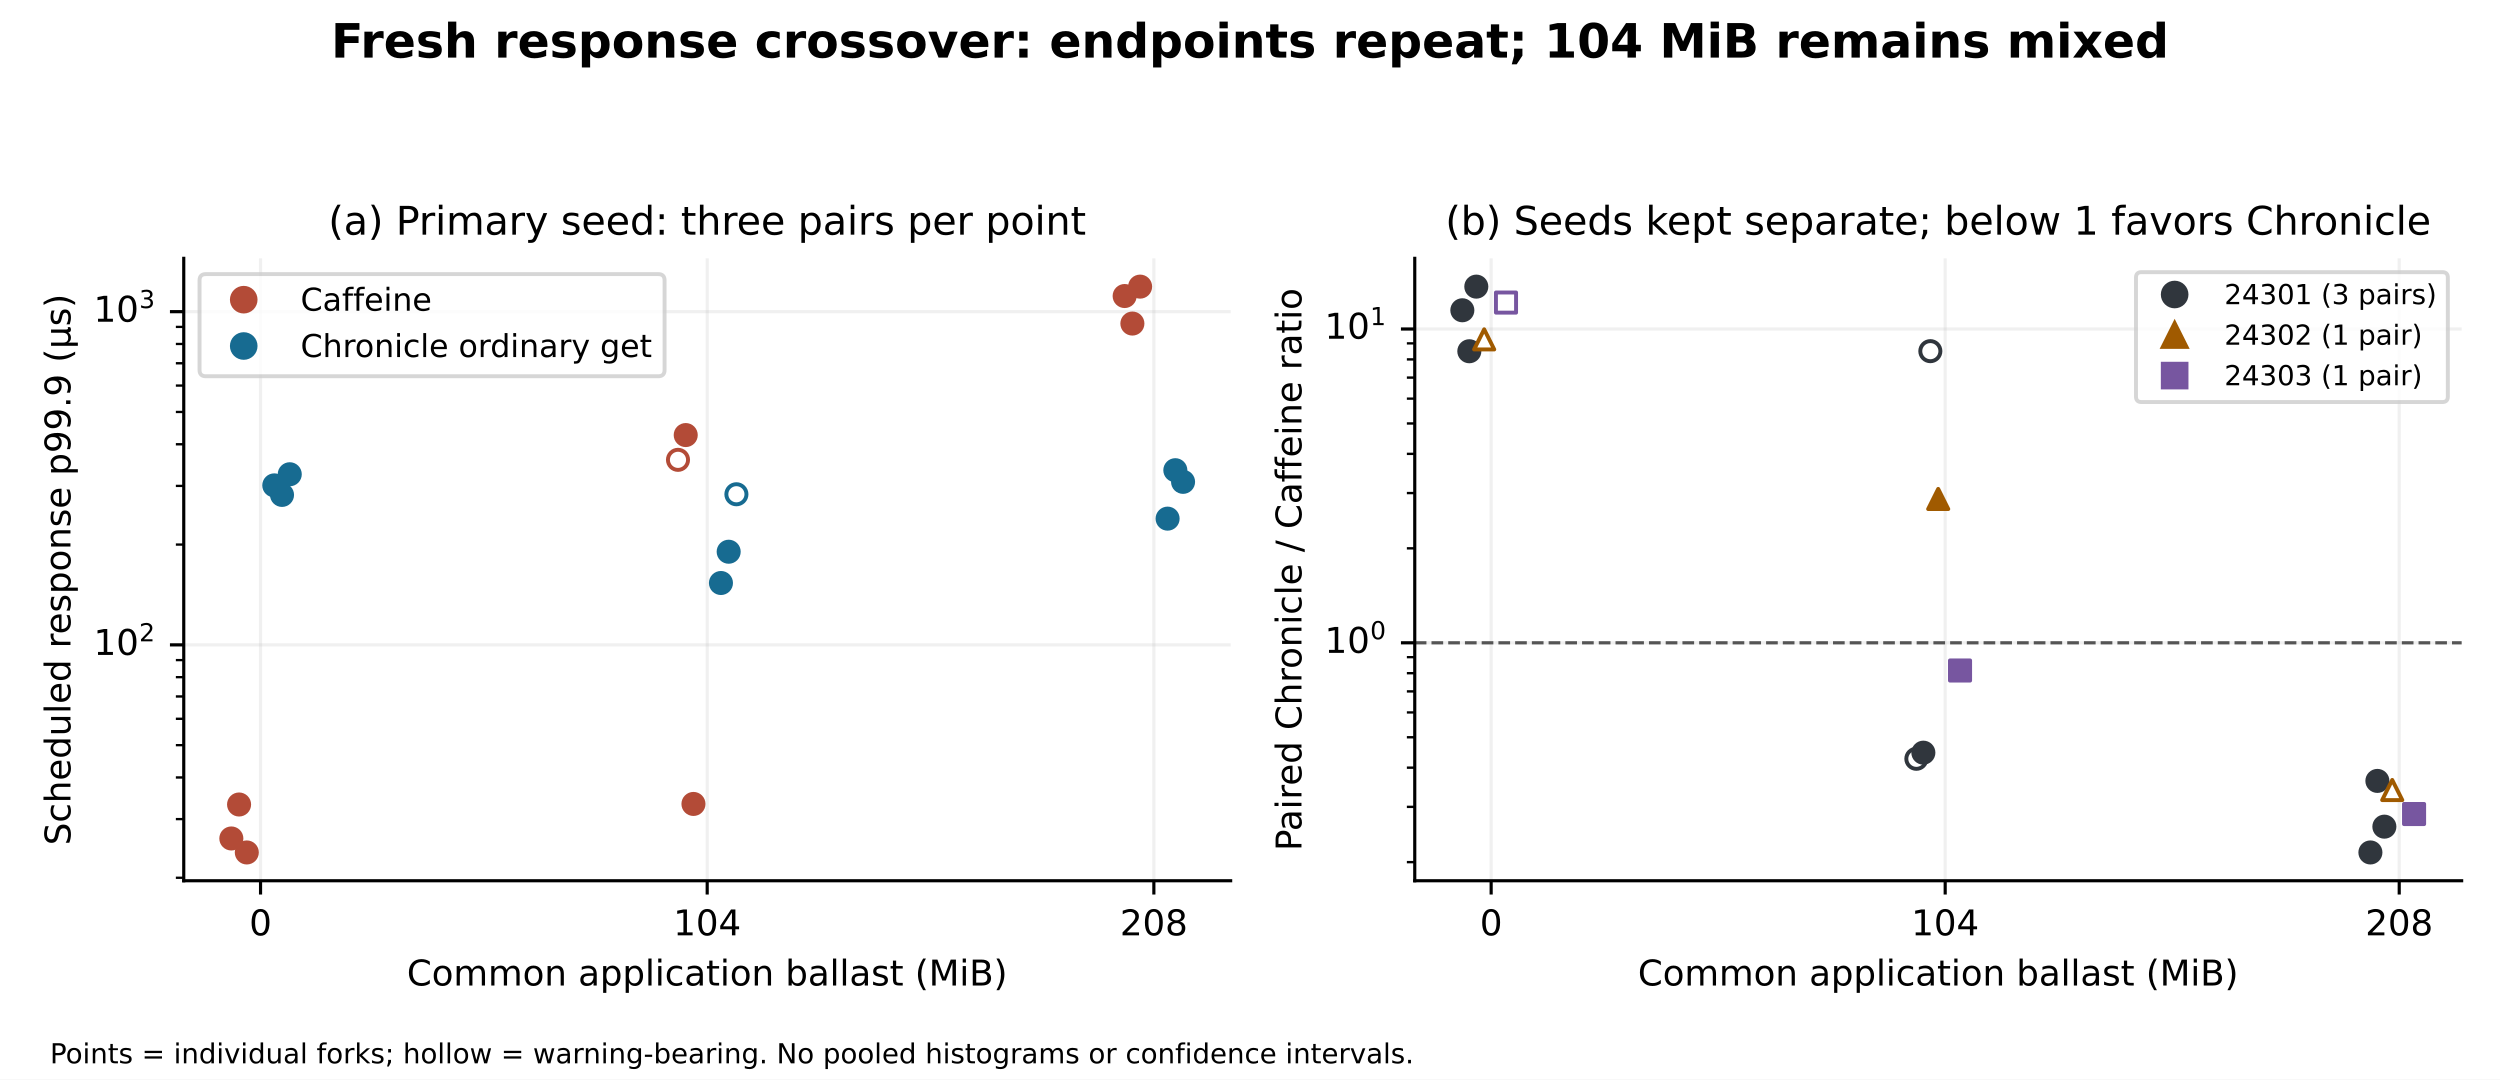
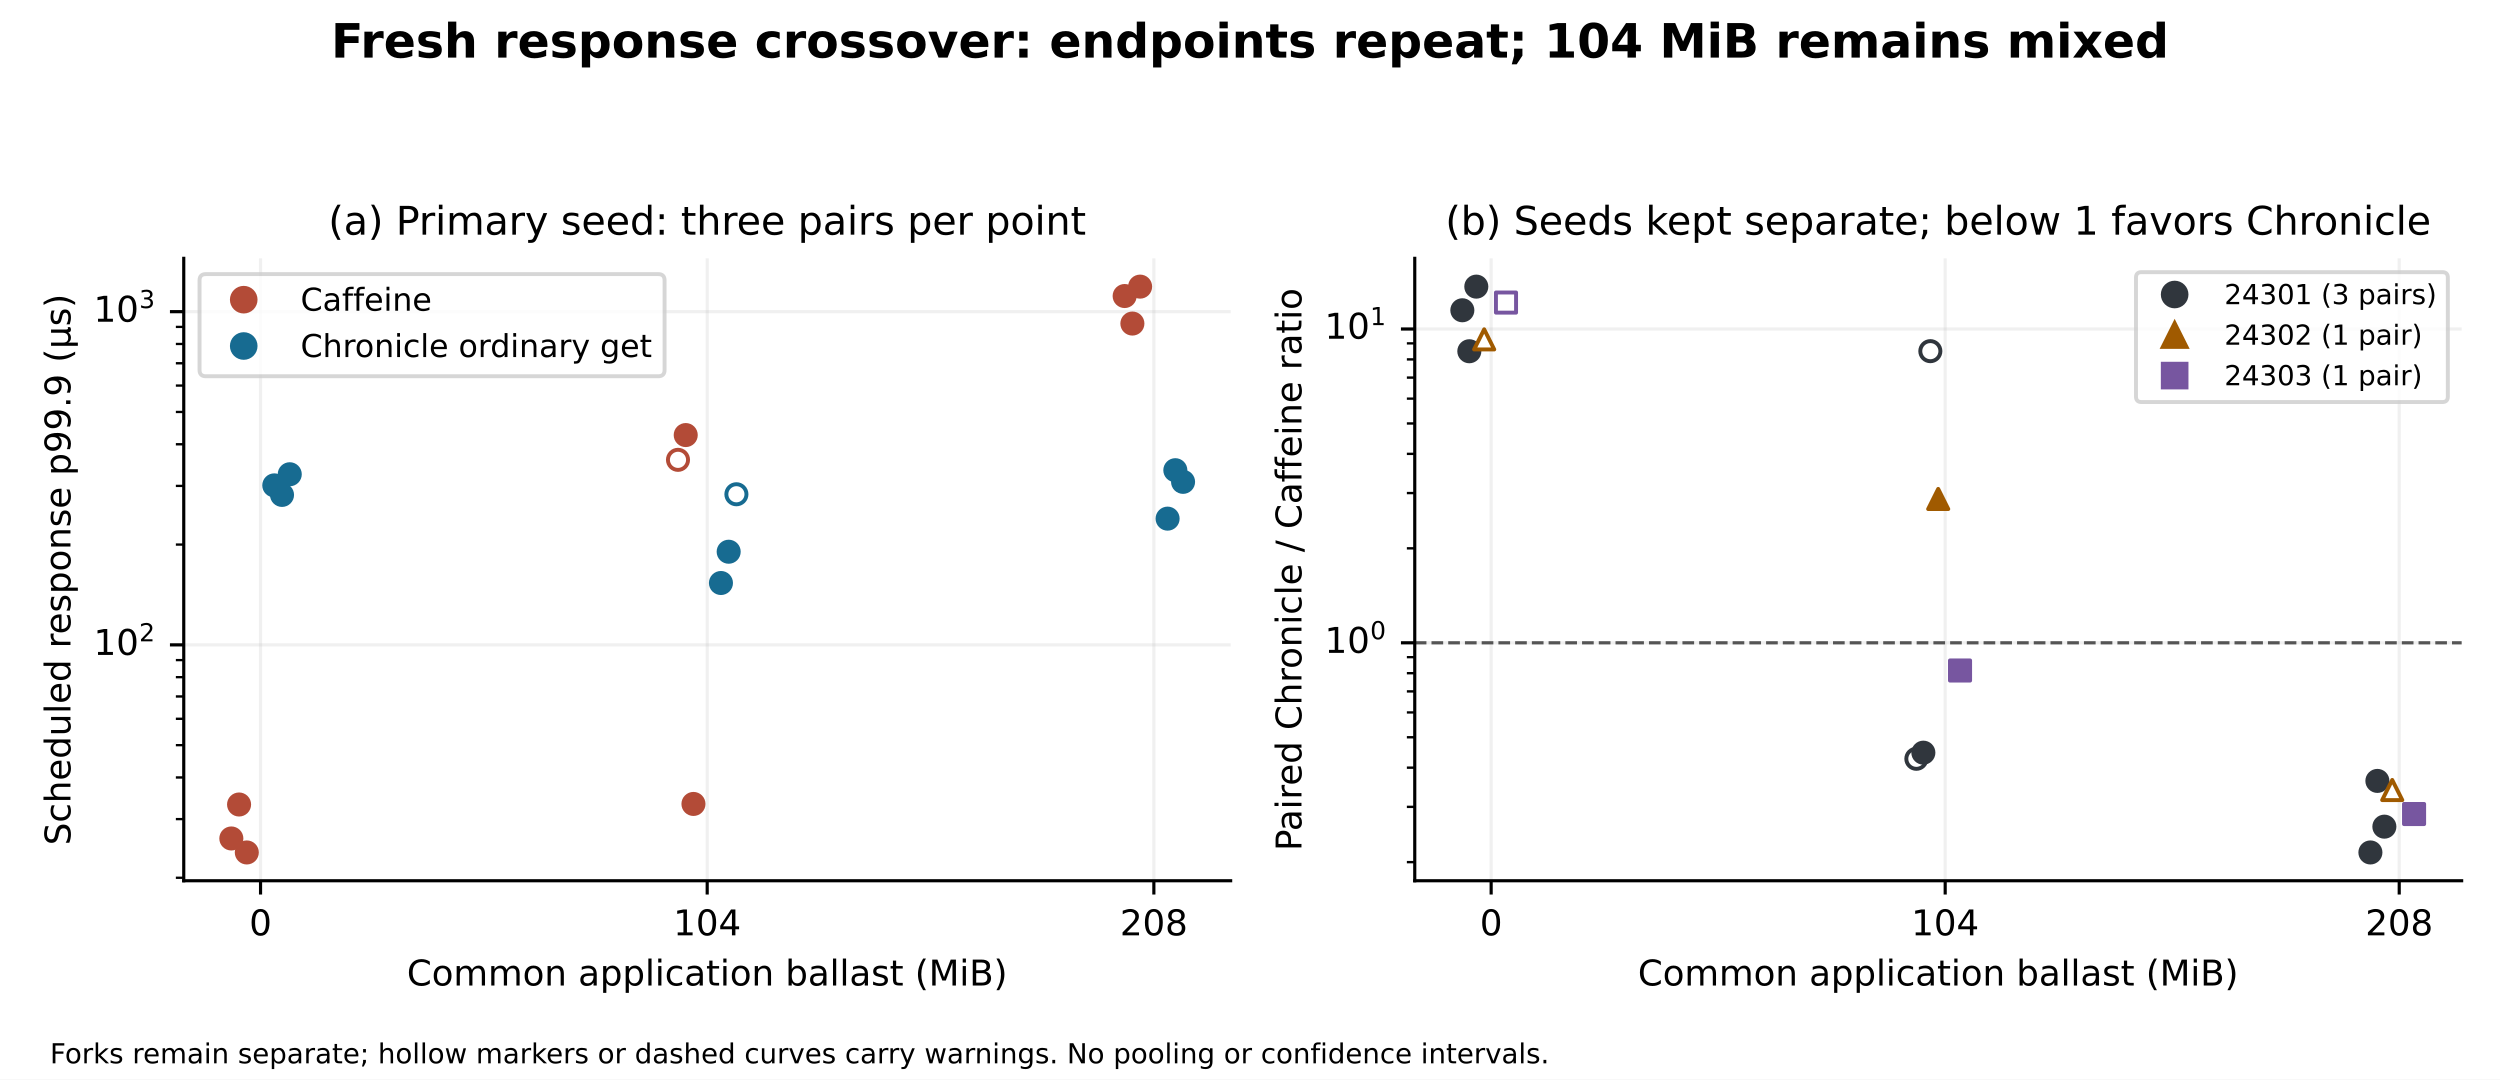
<svg xmlns="http://www.w3.org/2000/svg" xmlns:xlink="http://www.w3.org/1999/xlink" width="633.6pt" height="273.6pt" viewBox="0 0 633.6 273.6" version="1.1">
  <defs>
    <style type="text/css">*{stroke-linejoin: round; stroke-linecap: butt}</style>
  </defs>
  <g id="figure_1">
    <g id="patch_1">
      <path d="M 0 273.6 L 633.6 273.6 L 633.6 0 L 0 0 z " style="fill: #ffffff" />
    </g>
    <g id="axes_1">
      <g id="patch_2">
        <path d="M 46.57 223.216 L 311.895 223.216 L 311.895 65.472 L 46.57 65.472 z " style="fill: #ffffff" />
      </g>
      <g id="matplotlib.axis_1">
        <g id="xtick_1">
          <g id="line2d_1">
            <path d="M 66.032 223.216 L 66.032 65.472 " clip-path="url(#p8aad6982fc)" style="fill: none; stroke: #b0b0b0; stroke-opacity: 0.18; stroke-width: 0.8; stroke-linecap: square" />
          </g>
          <g id="line2d_2">
            <defs>
              <path id="m2e19fe0b35" d="M 0 0 L 0 3.5 " style="stroke: #000000; stroke-width: 0.8" />
            </defs>
            <g>
              <use xlink:href="#m2e19fe0b35" x="66.032" y="223.216" style="stroke: #000000; stroke-width: 0.8" />
            </g>
          </g>
          <g id="text_1">
            <text style="font-size: 9px; font-family: 'DejaVu Sans', 'Bitstream Vera Sans', 'Computer Modern Sans Serif', 'Lucida Grande', 'Verdana', 'Geneva', 'Lucid', 'Arial', 'Helvetica', 'Avant Garde', sans-serif; text-anchor: middle" x="66.032" y="237.055" transform="rotate(-0 66.03213 237.0546)">0</text>
          </g>
        </g>
        <g id="xtick_2">
          <g id="line2d_3">
            <path d="M 179.233 223.216 L 179.233 65.472 " clip-path="url(#p8aad6982fc)" style="fill: none; stroke: #b0b0b0; stroke-opacity: 0.18; stroke-width: 0.8; stroke-linecap: square" />
          </g>
          <g id="line2d_4">
            <g>
              <use xlink:href="#m2e19fe0b35" x="179.233" y="223.216" style="stroke: #000000; stroke-width: 0.8" />
            </g>
          </g>
          <g id="text_2">
            <text style="font-size: 9px; font-family: 'DejaVu Sans', 'Bitstream Vera Sans', 'Computer Modern Sans Serif', 'Lucida Grande', 'Verdana', 'Geneva', 'Lucid', 'Arial', 'Helvetica', 'Avant Garde', sans-serif; text-anchor: middle" x="179.233" y="237.055" transform="rotate(-0 179.2327 237.0546)">104</text>
          </g>
        </g>
        <g id="xtick_3">
          <g id="line2d_5">
            <path d="M 292.433 223.216 L 292.433 65.472 " clip-path="url(#p8aad6982fc)" style="fill: none; stroke: #b0b0b0; stroke-opacity: 0.18; stroke-width: 0.8; stroke-linecap: square" />
          </g>
          <g id="line2d_6">
            <g>
              <use xlink:href="#m2e19fe0b35" x="292.433" y="223.216" style="stroke: #000000; stroke-width: 0.8" />
            </g>
          </g>
          <g id="text_3">
            <text style="font-size: 9px; font-family: 'DejaVu Sans', 'Bitstream Vera Sans', 'Computer Modern Sans Serif', 'Lucida Grande', 'Verdana', 'Geneva', 'Lucid', 'Arial', 'Helvetica', 'Avant Garde', sans-serif; text-anchor: middle" x="292.433" y="237.055" transform="rotate(-0 292.4332 237.0546)">208</text>
          </g>
        </g>
        <g id="text_4">
          <text style="font-size: 9px; font-family: 'DejaVu Sans', 'Bitstream Vera Sans', 'Computer Modern Sans Serif', 'Lucida Grande', 'Verdana', 'Geneva', 'Lucid', 'Arial', 'Helvetica', 'Avant Garde', sans-serif; text-anchor: middle" x="179.233" y="249.765" transform="rotate(-0 179.2327 249.7649)">Common application ballast (MiB)</text>
        </g>
      </g>
      <g id="matplotlib.axis_2">
        <g id="ytick_1">
          <g id="line2d_7">
            <path d="M 46.57 163.435 L 311.895 163.435 " clip-path="url(#p8aad6982fc)" style="fill: none; stroke: #b0b0b0; stroke-opacity: 0.18; stroke-width: 0.8; stroke-linecap: square" />
          </g>
          <g id="line2d_8">
            <defs>
              <path id="m45cac647a9" d="M 0 0 L -3.5 0 " style="stroke: #000000; stroke-width: 0.8" />
            </defs>
            <g>
              <use xlink:href="#m45cac647a9" x="46.57" y="163.435" style="stroke: #000000; stroke-width: 0.8" />
            </g>
          </g>
          <g id="text_5">
            <g transform="translate(23.73035 166.8539)">
              <text>
                <tspan x="0" y="-0.873" style="font-size: 9px; font-family: 'DejaVu Sans'">1</tspan>
                <tspan x="5.726" y="-0.873" style="font-size: 9px; font-family: 'DejaVu Sans'">0</tspan>
                <tspan x="11.538" y="-4.319" style="font-size: 6.3px; font-family: 'DejaVu Sans'">2</tspan>
              </text>
            </g>
          </g>
        </g>
        <g id="ytick_2">
          <g id="line2d_9">
            <path d="M 46.57 78.987 L 311.895 78.987 " clip-path="url(#p8aad6982fc)" style="fill: none; stroke: #b0b0b0; stroke-opacity: 0.18; stroke-width: 0.8; stroke-linecap: square" />
          </g>
          <g id="line2d_10">
            <g>
              <use xlink:href="#m45cac647a9" x="46.57" y="78.987" style="stroke: #000000; stroke-width: 0.8" />
            </g>
          </g>
          <g id="text_6">
            <g transform="translate(23.73035 82.40619)">
              <text>
                <tspan x="0" y="-0.873" style="font-size: 9px; font-family: 'DejaVu Sans'">1</tspan>
                <tspan x="5.726" y="-0.873" style="font-size: 9px; font-family: 'DejaVu Sans'">0</tspan>
                <tspan x="11.538" y="-4.319" style="font-size: 6.3px; font-family: 'DejaVu Sans'">3</tspan>
              </text>
            </g>
          </g>
        </g>
        <g id="ytick_3">
          <g id="line2d_11">
            <defs>
              <path id="m5f6f4502dd" d="M 0 0 L -2 0 " style="stroke: #000000; stroke-width: 0.6" />
            </defs>
            <g>
              <use xlink:href="#m5f6f4502dd" x="46.57" y="222.461" style="stroke: #000000; stroke-width: 0.6" />
            </g>
          </g>
        </g>
        <g id="ytick_4">
          <g id="line2d_12">
            <g>
              <use xlink:href="#m5f6f4502dd" x="46.57" y="207.591" style="stroke: #000000; stroke-width: 0.6" />
            </g>
          </g>
        </g>
        <g id="ytick_5">
          <g id="line2d_13">
            <g>
              <use xlink:href="#m5f6f4502dd" x="46.57" y="197.04" style="stroke: #000000; stroke-width: 0.6" />
            </g>
          </g>
        </g>
        <g id="ytick_6">
          <g id="line2d_14">
            <g>
              <use xlink:href="#m5f6f4502dd" x="46.57" y="188.856" style="stroke: #000000; stroke-width: 0.6" />
            </g>
          </g>
        </g>
        <g id="ytick_7">
          <g id="line2d_15">
            <g>
              <use xlink:href="#m5f6f4502dd" x="46.57" y="182.169" style="stroke: #000000; stroke-width: 0.6" />
            </g>
          </g>
        </g>
        <g id="ytick_8">
          <g id="line2d_16">
            <g>
              <use xlink:href="#m5f6f4502dd" x="46.57" y="176.516" style="stroke: #000000; stroke-width: 0.6" />
            </g>
          </g>
        </g>
        <g id="ytick_9">
          <g id="line2d_17">
            <g>
              <use xlink:href="#m5f6f4502dd" x="46.57" y="171.618" style="stroke: #000000; stroke-width: 0.6" />
            </g>
          </g>
        </g>
        <g id="ytick_10">
          <g id="line2d_18">
            <g>
              <use xlink:href="#m5f6f4502dd" x="46.57" y="167.299" style="stroke: #000000; stroke-width: 0.6" />
            </g>
          </g>
        </g>
        <g id="ytick_11">
          <g id="line2d_19">
            <g>
              <use xlink:href="#m5f6f4502dd" x="46.57" y="138.013" style="stroke: #000000; stroke-width: 0.6" />
            </g>
          </g>
        </g>
        <g id="ytick_12">
          <g id="line2d_20">
            <g>
              <use xlink:href="#m5f6f4502dd" x="46.57" y="123.143" style="stroke: #000000; stroke-width: 0.6" />
            </g>
          </g>
        </g>
        <g id="ytick_13">
          <g id="line2d_21">
            <g>
              <use xlink:href="#m5f6f4502dd" x="46.57" y="112.592" style="stroke: #000000; stroke-width: 0.6" />
            </g>
          </g>
        </g>
        <g id="ytick_14">
          <g id="line2d_22">
            <g>
              <use xlink:href="#m5f6f4502dd" x="46.57" y="104.408" style="stroke: #000000; stroke-width: 0.6" />
            </g>
          </g>
        </g>
        <g id="ytick_15">
          <g id="line2d_23">
            <g>
              <use xlink:href="#m5f6f4502dd" x="46.57" y="97.722" style="stroke: #000000; stroke-width: 0.6" />
            </g>
          </g>
        </g>
        <g id="ytick_16">
          <g id="line2d_24">
            <g>
              <use xlink:href="#m5f6f4502dd" x="46.57" y="92.068" style="stroke: #000000; stroke-width: 0.6" />
            </g>
          </g>
        </g>
        <g id="ytick_17">
          <g id="line2d_25">
            <g>
              <use xlink:href="#m5f6f4502dd" x="46.57" y="87.171" style="stroke: #000000; stroke-width: 0.6" />
            </g>
          </g>
        </g>
        <g id="ytick_18">
          <g id="line2d_26">
            <g>
              <use xlink:href="#m5f6f4502dd" x="46.57" y="82.851" style="stroke: #000000; stroke-width: 0.6" />
            </g>
          </g>
        </g>
        <g id="text_7">
          <text style="font-size: 9px; font-family: 'DejaVu Sans', 'Bitstream Vera Sans', 'Computer Modern Sans Serif', 'Lucida Grande', 'Verdana', 'Geneva', 'Lucid', 'Arial', 'Helvetica', 'Avant Garde', sans-serif; text-anchor: middle" x="17.859" y="144.344" transform="rotate(-90 17.85863 144.344)">Scheduled response p99.9 (µs)</text>
        </g>
      </g>
      <g id="patch_3">
        <path d="M 46.57 223.216 L 46.57 65.472 " style="fill: none; stroke: #000000; stroke-width: 0.8; stroke-linejoin: miter; stroke-linecap: square" />
      </g>
      <g id="patch_4">
        <path d="M 46.57 223.216 L 311.895 223.216 " style="fill: none; stroke: #000000; stroke-width: 0.8; stroke-linejoin: miter; stroke-linecap: square" />
      </g>
      <g id="PathCollection_1">
        <defs>
          <path id="meff60d879c" d="M 0 2.55 C 0.676 2.55 1.325 2.281 1.803 1.803 C 2.281 1.325 2.55 0.676 2.55 0 C 2.55 -0.676 2.281 -1.325 1.803 -1.803 C 1.325 -2.281 0.676 -2.55 0 -2.55 C -0.676 -2.55 -1.325 -2.281 -1.803 -1.803 C -2.281 -1.325 -2.55 -0.676 -2.55 0 C -2.55 0.676 -2.281 1.325 -1.803 1.803 C -1.325 2.281 -0.676 2.55 0 2.55 z " style="stroke: #b34b37" />
        </defs>
        <g clip-path="url(#p8aad6982fc)">
          <use xlink:href="#meff60d879c" x="58.631" y="212.503" style="fill: #b34b37; stroke: #b34b37" />
        </g>
      </g>
      <g id="PathCollection_2">
        <defs>
          <path id="m5c1a05dfcf" d="M 0 2.55 C 0.676 2.55 1.325 2.281 1.803 1.803 C 2.281 1.325 2.55 0.676 2.55 0 C 2.55 -0.676 2.281 -1.325 1.803 -1.803 C 1.325 -2.281 0.676 -2.55 0 -2.55 C -0.676 -2.55 -1.325 -2.281 -1.803 -1.803 C -2.281 -1.325 -2.55 -0.676 -2.55 0 C -2.55 0.676 -2.281 1.325 -1.803 1.803 C -1.325 2.281 -0.676 2.55 0 2.55 z " style="stroke: #176b91" />
        </defs>
        <g clip-path="url(#p8aad6982fc)">
          <use xlink:href="#m5c1a05dfcf" x="69.515" y="123.014" style="fill: #176b91; stroke: #176b91" />
        </g>
      </g>
      <g id="PathCollection_3">
        <defs>
          <path id="mf999cf9522" d="M 0 2.55 C 0.676 2.55 1.325 2.281 1.803 1.803 C 2.281 1.325 2.55 0.676 2.55 0 C 2.55 -0.676 2.281 -1.325 1.803 -1.803 C 1.325 -2.281 0.676 -2.55 0 -2.55 C -0.676 -2.55 -1.325 -2.281 -1.803 -1.803 C -2.281 -1.325 -2.55 -0.676 -2.55 0 C -2.55 0.676 -2.281 1.325 -1.803 1.803 C -1.325 2.281 -0.676 2.55 0 2.55 z " style="stroke: #b34b37" />
        </defs>
        <g clip-path="url(#p8aad6982fc)">
          <use xlink:href="#mf999cf9522" x="171.831" y="116.541" style="fill: #ffffff; stroke: #b34b37" />
        </g>
      </g>
      <g id="PathCollection_4">
        <g clip-path="url(#p8aad6982fc)">
          <use xlink:href="#m5c1a05dfcf" x="182.716" y="147.756" style="fill: #176b91; stroke: #176b91" />
        </g>
      </g>
      <g id="PathCollection_5">
        <g clip-path="url(#p8aad6982fc)">
          <use xlink:href="#meff60d879c" x="285.032" y="75.024" style="fill: #b34b37; stroke: #b34b37" />
        </g>
      </g>
      <g id="PathCollection_6">
        <g clip-path="url(#p8aad6982fc)">
          <use xlink:href="#m5c1a05dfcf" x="295.916" y="131.444" style="fill: #176b91; stroke: #176b91" />
        </g>
      </g>
      <g id="PathCollection_7">
        <g clip-path="url(#p8aad6982fc)">
          <use xlink:href="#meff60d879c" x="60.59" y="203.892" style="fill: #b34b37; stroke: #b34b37" />
        </g>
      </g>
      <g id="PathCollection_8">
        <g clip-path="url(#p8aad6982fc)">
          <use xlink:href="#m5c1a05dfcf" x="71.474" y="125.431" style="fill: #176b91; stroke: #176b91" />
        </g>
      </g>
      <g id="PathCollection_9">
        <g clip-path="url(#p8aad6982fc)">
          <use xlink:href="#meff60d879c" x="173.79" y="110.262" style="fill: #b34b37; stroke: #b34b37" />
        </g>
      </g>
      <g id="PathCollection_10">
        <g clip-path="url(#p8aad6982fc)">
          <use xlink:href="#m5c1a05dfcf" x="184.675" y="139.83" style="fill: #176b91; stroke: #176b91" />
        </g>
      </g>
      <g id="PathCollection_11">
        <g clip-path="url(#p8aad6982fc)">
          <use xlink:href="#meff60d879c" x="286.991" y="82.002" style="fill: #b34b37; stroke: #b34b37" />
        </g>
      </g>
      <g id="PathCollection_12">
        <g clip-path="url(#p8aad6982fc)">
          <use xlink:href="#m5c1a05dfcf" x="297.876" y="119.169" style="fill: #176b91; stroke: #176b91" />
        </g>
      </g>
      <g id="PathCollection_13">
        <g clip-path="url(#p8aad6982fc)">
          <use xlink:href="#meff60d879c" x="62.549" y="216.046" style="fill: #b34b37; stroke: #b34b37" />
        </g>
      </g>
      <g id="PathCollection_14">
        <g clip-path="url(#p8aad6982fc)">
          <use xlink:href="#m5c1a05dfcf" x="73.434" y="120.194" style="fill: #176b91; stroke: #176b91" />
        </g>
      </g>
      <g id="PathCollection_15">
        <g clip-path="url(#p8aad6982fc)">
          <use xlink:href="#meff60d879c" x="175.75" y="203.751" style="fill: #b34b37; stroke: #b34b37" />
        </g>
      </g>
      <g id="PathCollection_16">
        <defs>
          <path id="m0e19b4c910" d="M 0 2.55 C 0.676 2.55 1.325 2.281 1.803 1.803 C 2.281 1.325 2.55 0.676 2.55 0 C 2.55 -0.676 2.281 -1.325 1.803 -1.803 C 1.325 -2.281 0.676 -2.55 0 -2.55 C -0.676 -2.55 -1.325 -2.281 -1.803 -1.803 C -2.281 -1.325 -2.55 -0.676 -2.55 0 C -2.55 0.676 -2.281 1.325 -1.803 1.803 C -1.325 2.281 -0.676 2.55 0 2.55 z " style="stroke: #176b91" />
        </defs>
        <g clip-path="url(#p8aad6982fc)">
          <use xlink:href="#m0e19b4c910" x="186.634" y="125.265" style="fill: #ffffff; stroke: #176b91" />
        </g>
      </g>
      <g id="PathCollection_17">
        <g clip-path="url(#p8aad6982fc)">
          <use xlink:href="#meff60d879c" x="288.95" y="72.642" style="fill: #b34b37; stroke: #b34b37" />
        </g>
      </g>
      <g id="PathCollection_18">
        <g clip-path="url(#p8aad6982fc)">
          <use xlink:href="#m5c1a05dfcf" x="299.835" y="122.121" style="fill: #176b91; stroke: #176b91" />
        </g>
      </g>
      <g id="text_8">
        <text style="font-size: 10px; font-family: 'DejaVu Sans', 'Bitstream Vera Sans', 'Computer Modern Sans Serif', 'Lucida Grande', 'Verdana', 'Geneva', 'Lucid', 'Arial', 'Helvetica', 'Avant Garde', sans-serif; text-anchor: middle" x="179.233" y="59.472" transform="rotate(-0 179.2327 59.472)">(a) Primary seed: three pairs per point</text>
      </g>
      <g id="legend_1">
        <g id="patch_5">
          <path d="M 52.17 95.357 L 166.83 95.357 Q 168.43 95.357 168.43 93.757 L 168.43 71.072 Q 168.43 69.472 166.83 69.472 L 52.17 69.472 Q 50.57 69.472 50.57 71.072 L 50.57 93.757 Q 50.57 95.357 52.17 95.357 z " style="fill: #ffffff; opacity: 0.8; stroke: #cccccc; stroke-linejoin: miter" />
        </g>
        <g id="line2d_27">
          <defs>
            <path id="madd160d4aa" d="M 0 3 C 0.796 3 1.559 2.684 2.121 2.121 C 2.684 1.559 3 0.796 3 0 C 3 -0.796 2.684 -1.559 2.121 -2.121 C 1.559 -2.684 0.796 -3 0 -3 C -0.796 -3 -1.559 -2.684 -2.121 -2.121 C -2.684 -1.559 -3 -0.796 -3 0 C -3 0.796 -2.684 1.559 -2.121 2.121 C -1.559 2.684 -0.796 3 0 3 z " style="stroke: #b34b37" />
          </defs>
          <g>
            <use xlink:href="#madd160d4aa" x="61.77" y="75.951" style="fill: #b34b37; stroke: #b34b37" />
          </g>
        </g>
        <g id="text_9">
          <text style="font-size: 8px; font-family: 'DejaVu Sans', 'Bitstream Vera Sans', 'Computer Modern Sans Serif', 'Lucida Grande', 'Verdana', 'Geneva', 'Lucid', 'Arial', 'Helvetica', 'Avant Garde', sans-serif; text-anchor: start" x="76.17" y="78.751" transform="rotate(-0 76.17035 78.75075)">Caffeine</text>
        </g>
        <g id="line2d_28">
          <defs>
            <path id="mb1805a4acd" d="M 0 3 C 0.796 3 1.559 2.684 2.121 2.121 C 2.684 1.559 3 0.796 3 0 C 3 -0.796 2.684 -1.559 2.121 -2.121 C 1.559 -2.684 0.796 -3 0 -3 C -0.796 -3 -1.559 -2.684 -2.121 -2.121 C -2.684 -1.559 -3 -0.796 -3 0 C -3 0.796 -2.684 1.559 -2.121 2.121 C -1.559 2.684 -0.796 3 0 3 z " style="stroke: #176b91" />
          </defs>
          <g>
            <use xlink:href="#mb1805a4acd" x="61.77" y="87.693" style="fill: #176b91; stroke: #176b91" />
          </g>
        </g>
        <g id="text_10">
          <text style="font-size: 8px; font-family: 'DejaVu Sans', 'Bitstream Vera Sans', 'Computer Modern Sans Serif', 'Lucida Grande', 'Verdana', 'Geneva', 'Lucid', 'Arial', 'Helvetica', 'Avant Garde', sans-serif; text-anchor: start" x="76.17" y="90.493" transform="rotate(-0 76.17035 90.49325)">Chronicle ordinary get</text>
        </g>
      </g>
    </g>
    <g id="axes_2">
      <g id="patch_6">
        <path d="M 358.555 223.216 L 623.88 223.216 L 623.88 65.472 L 358.555 65.472 z " style="fill: #ffffff" />
      </g>
      <g id="matplotlib.axis_3">
        <g id="xtick_4">
          <g id="line2d_29">
            <path d="M 377.918 223.216 L 377.918 65.472 " clip-path="url(#pd6f822223d)" style="fill: none; stroke: #b0b0b0; stroke-opacity: 0.18; stroke-width: 0.8; stroke-linecap: square" />
          </g>
          <g id="line2d_30">
            <g>
              <use xlink:href="#m2e19fe0b35" x="377.918" y="223.216" style="stroke: #000000; stroke-width: 0.8" />
            </g>
          </g>
          <g id="text_11">
            <text style="font-size: 9px; font-family: 'DejaVu Sans', 'Bitstream Vera Sans', 'Computer Modern Sans Serif', 'Lucida Grande', 'Verdana', 'Geneva', 'Lucid', 'Arial', 'Helvetica', 'Avant Garde', sans-serif; text-anchor: middle" x="377.918" y="237.055" transform="rotate(-0 377.9181 237.0546)">0</text>
          </g>
        </g>
        <g id="xtick_5">
          <g id="line2d_31">
            <path d="M 492.988 223.216 L 492.988 65.472 " clip-path="url(#pd6f822223d)" style="fill: none; stroke: #b0b0b0; stroke-opacity: 0.18; stroke-width: 0.8; stroke-linecap: square" />
          </g>
          <g id="line2d_32">
            <g>
              <use xlink:href="#m2e19fe0b35" x="492.988" y="223.216" style="stroke: #000000; stroke-width: 0.8" />
            </g>
          </g>
          <g id="text_12">
            <text style="font-size: 9px; font-family: 'DejaVu Sans', 'Bitstream Vera Sans', 'Computer Modern Sans Serif', 'Lucida Grande', 'Verdana', 'Geneva', 'Lucid', 'Arial', 'Helvetica', 'Avant Garde', sans-serif; text-anchor: middle" x="492.988" y="237.055" transform="rotate(-0 492.988 237.0546)">104</text>
          </g>
        </g>
        <g id="xtick_6">
          <g id="line2d_33">
            <path d="M 608.058 223.216 L 608.058 65.472 " clip-path="url(#pd6f822223d)" style="fill: none; stroke: #b0b0b0; stroke-opacity: 0.18; stroke-width: 0.8; stroke-linecap: square" />
          </g>
          <g id="line2d_34">
            <g>
              <use xlink:href="#m2e19fe0b35" x="608.058" y="223.216" style="stroke: #000000; stroke-width: 0.8" />
            </g>
          </g>
          <g id="text_13">
            <text style="font-size: 9px; font-family: 'DejaVu Sans', 'Bitstream Vera Sans', 'Computer Modern Sans Serif', 'Lucida Grande', 'Verdana', 'Geneva', 'Lucid', 'Arial', 'Helvetica', 'Avant Garde', sans-serif; text-anchor: middle" x="608.058" y="237.055" transform="rotate(-0 608.0579 237.0546)">208</text>
          </g>
        </g>
        <g id="text_14">
          <text style="font-size: 9px; font-family: 'DejaVu Sans', 'Bitstream Vera Sans', 'Computer Modern Sans Serif', 'Lucida Grande', 'Verdana', 'Geneva', 'Lucid', 'Arial', 'Helvetica', 'Avant Garde', sans-serif; text-anchor: middle" x="491.218" y="249.765" transform="rotate(-0 491.2177 249.7649)">Common application ballast (MiB)</text>
        </g>
      </g>
      <g id="matplotlib.axis_4">
        <g id="ytick_19">
          <g id="line2d_35">
            <path d="M 358.555 162.911 L 623.88 162.911 " clip-path="url(#pd6f822223d)" style="fill: none; stroke: #b0b0b0; stroke-opacity: 0.18; stroke-width: 0.8; stroke-linecap: square" />
          </g>
          <g id="line2d_36">
            <g>
              <use xlink:href="#m45cac647a9" x="358.555" y="162.911" style="stroke: #000000; stroke-width: 0.8" />
            </g>
          </g>
          <g id="text_15">
            <g transform="translate(335.7153 166.3308)">
              <text>
                <tspan x="0" y="-0.873" style="font-size: 9px; font-family: 'DejaVu Sans'">1</tspan>
                <tspan x="5.726" y="-0.873" style="font-size: 9px; font-family: 'DejaVu Sans'">0</tspan>
                <tspan x="11.538" y="-4.319" style="font-size: 6.3px; font-family: 'DejaVu Sans'">0</tspan>
              </text>
            </g>
          </g>
        </g>
        <g id="ytick_20">
          <g id="line2d_37">
            <path d="M 358.555 83.382 L 623.88 83.382 " clip-path="url(#pd6f822223d)" style="fill: none; stroke: #b0b0b0; stroke-opacity: 0.18; stroke-width: 0.8; stroke-linecap: square" />
          </g>
          <g id="line2d_38">
            <g>
              <use xlink:href="#m45cac647a9" x="358.555" y="83.382" style="stroke: #000000; stroke-width: 0.8" />
            </g>
          </g>
          <g id="text_16">
            <g transform="translate(335.7153 86.80157)">
              <text>
                <tspan x="0" y="-0.961" style="font-size: 9px; font-family: 'DejaVu Sans'">1</tspan>
                <tspan x="5.726" y="-0.961" style="font-size: 9px; font-family: 'DejaVu Sans'">0</tspan>
                <tspan x="11.538" y="-4.406" style="font-size: 6.3px; font-family: 'DejaVu Sans'">1</tspan>
              </text>
            </g>
          </g>
        </g>
        <g id="ytick_21">
          <g id="line2d_39">
            <g>
              <use xlink:href="#m5f6f4502dd" x="358.555" y="218.5" style="stroke: #000000; stroke-width: 0.6" />
            </g>
          </g>
        </g>
        <g id="ytick_22">
          <g id="line2d_40">
            <g>
              <use xlink:href="#m5f6f4502dd" x="358.555" y="204.496" style="stroke: #000000; stroke-width: 0.6" />
            </g>
          </g>
        </g>
        <g id="ytick_23">
          <g id="line2d_41">
            <g>
              <use xlink:href="#m5f6f4502dd" x="358.555" y="194.559" style="stroke: #000000; stroke-width: 0.6" />
            </g>
          </g>
        </g>
        <g id="ytick_24">
          <g id="line2d_42">
            <g>
              <use xlink:href="#m5f6f4502dd" x="358.555" y="186.852" style="stroke: #000000; stroke-width: 0.6" />
            </g>
          </g>
        </g>
        <g id="ytick_25">
          <g id="line2d_43">
            <g>
              <use xlink:href="#m5f6f4502dd" x="358.555" y="180.555" style="stroke: #000000; stroke-width: 0.6" />
            </g>
          </g>
        </g>
        <g id="ytick_26">
          <g id="line2d_44">
            <g>
              <use xlink:href="#m5f6f4502dd" x="358.555" y="175.231" style="stroke: #000000; stroke-width: 0.6" />
            </g>
          </g>
        </g>
        <g id="ytick_27">
          <g id="line2d_45">
            <g>
              <use xlink:href="#m5f6f4502dd" x="358.555" y="170.619" style="stroke: #000000; stroke-width: 0.6" />
            </g>
          </g>
        </g>
        <g id="ytick_28">
          <g id="line2d_46">
            <g>
              <use xlink:href="#m5f6f4502dd" x="358.555" y="166.551" style="stroke: #000000; stroke-width: 0.6" />
            </g>
          </g>
        </g>
        <g id="ytick_29">
          <g id="line2d_47">
            <g>
              <use xlink:href="#m5f6f4502dd" x="358.555" y="138.971" style="stroke: #000000; stroke-width: 0.6" />
            </g>
          </g>
        </g>
        <g id="ytick_30">
          <g id="line2d_48">
            <g>
              <use xlink:href="#m5f6f4502dd" x="358.555" y="124.966" style="stroke: #000000; stroke-width: 0.6" />
            </g>
          </g>
        </g>
        <g id="ytick_31">
          <g id="line2d_49">
            <g>
              <use xlink:href="#m5f6f4502dd" x="358.555" y="115.03" style="stroke: #000000; stroke-width: 0.6" />
            </g>
          </g>
        </g>
        <g id="ytick_32">
          <g id="line2d_50">
            <g>
              <use xlink:href="#m5f6f4502dd" x="358.555" y="107.323" style="stroke: #000000; stroke-width: 0.6" />
            </g>
          </g>
        </g>
        <g id="ytick_33">
          <g id="line2d_51">
            <g>
              <use xlink:href="#m5f6f4502dd" x="358.555" y="101.026" style="stroke: #000000; stroke-width: 0.6" />
            </g>
          </g>
        </g>
        <g id="ytick_34">
          <g id="line2d_52">
            <g>
              <use xlink:href="#m5f6f4502dd" x="358.555" y="95.702" style="stroke: #000000; stroke-width: 0.6" />
            </g>
          </g>
        </g>
        <g id="ytick_35">
          <g id="line2d_53">
            <g>
              <use xlink:href="#m5f6f4502dd" x="358.555" y="91.089" style="stroke: #000000; stroke-width: 0.6" />
            </g>
          </g>
        </g>
        <g id="ytick_36">
          <g id="line2d_54">
            <g>
              <use xlink:href="#m5f6f4502dd" x="358.555" y="87.021" style="stroke: #000000; stroke-width: 0.6" />
            </g>
          </g>
        </g>
        <g id="text_17">
          <text style="font-size: 9px; font-family: 'DejaVu Sans', 'Bitstream Vera Sans', 'Computer Modern Sans Serif', 'Lucida Grande', 'Verdana', 'Geneva', 'Lucid', 'Arial', 'Helvetica', 'Avant Garde', sans-serif; text-anchor: middle" x="329.844" y="144.344" transform="rotate(-90 329.8436 144.344)">Paired Chronicle / Caffeine ratio</text>
        </g>
      </g>
      <g id="line2d_55">
        <path d="M 358.555 162.911 L 623.88 162.911 " clip-path="url(#pd6f822223d)" style="fill: none; stroke-dasharray: 2.96,1.28; stroke-dashoffset: 0; stroke: #555555; stroke-width: 0.8" />
      </g>
      <g id="patch_7">
        <path d="M 358.555 223.216 L 358.555 65.472 " style="fill: none; stroke: #000000; stroke-width: 0.8; stroke-linejoin: miter; stroke-linecap: square" />
      </g>
      <g id="patch_8">
        <path d="M 358.555 223.216 L 623.88 223.216 " style="fill: none; stroke: #000000; stroke-width: 0.8; stroke-linejoin: miter; stroke-linecap: square" />
      </g>
      <g id="PathCollection_19">
        <defs>
          <path id="m85027ea4e3" d="M 0 2.55 C 0.676 2.55 1.325 2.281 1.803 1.803 C 2.281 1.325 2.55 0.676 2.55 0 C 2.55 -0.676 2.281 -1.325 1.803 -1.803 C 1.325 -2.281 0.676 -2.55 0 -2.55 C -0.676 -2.55 -1.325 -2.281 -1.803 -1.803 C -2.281 -1.325 -2.55 -0.676 -2.55 0 C -2.55 0.676 -2.281 1.325 -1.803 1.803 C -1.325 2.281 -0.676 2.55 0 2.55 z " style="stroke: #30363d" />
        </defs>
        <g clip-path="url(#pd6f822223d)">
          <use xlink:href="#m85027ea4e3" x="370.616" y="78.634" style="fill: #30363d; stroke: #30363d" />
        </g>
      </g>
      <g id="PathCollection_20">
        <g clip-path="url(#pd6f822223d)">
          <use xlink:href="#m85027ea4e3" x="372.386" y="89.02" style="fill: #30363d; stroke: #30363d" />
        </g>
      </g>
      <g id="PathCollection_21">
        <g clip-path="url(#pd6f822223d)">
          <use xlink:href="#m85027ea4e3" x="374.156" y="72.642" style="fill: #30363d; stroke: #30363d" />
        </g>
      </g>
      <g id="PathCollection_22">
        <defs>
          <path id="m43af4e711e" d="M 0 2.55 C 0.676 2.55 1.325 2.281 1.803 1.803 C 2.281 1.325 2.55 0.676 2.55 0 C 2.55 -0.676 2.281 -1.325 1.803 -1.803 C 1.325 -2.281 0.676 -2.55 0 -2.55 C -0.676 -2.55 -1.325 -2.281 -1.803 -1.803 C -2.281 -1.325 -2.55 -0.676 -2.55 0 C -2.55 0.676 -2.281 1.325 -1.803 1.803 C -1.325 2.281 -0.676 2.55 0 2.55 z " style="stroke: #30363d" />
        </defs>
        <g clip-path="url(#pd6f822223d)">
          <use xlink:href="#m43af4e711e" x="485.685" y="192.308" style="fill: #ffffff; stroke: #30363d" />
        </g>
      </g>
      <g id="PathCollection_23">
        <g clip-path="url(#pd6f822223d)">
          <use xlink:href="#m85027ea4e3" x="487.456" y="190.757" style="fill: #30363d; stroke: #30363d" />
        </g>
      </g>
      <g id="PathCollection_24">
        <g clip-path="url(#pd6f822223d)">
          <use xlink:href="#m43af4e711e" x="489.226" y="88.997" style="fill: #ffffff; stroke: #30363d" />
        </g>
      </g>
      <g id="PathCollection_25">
        <g clip-path="url(#pd6f822223d)">
          <use xlink:href="#m85027ea4e3" x="600.755" y="216.046" style="fill: #30363d; stroke: #30363d" />
        </g>
      </g>
      <g id="PathCollection_26">
        <g clip-path="url(#pd6f822223d)">
          <use xlink:href="#m85027ea4e3" x="602.526" y="197.914" style="fill: #30363d; stroke: #30363d" />
        </g>
      </g>
      <g id="PathCollection_27">
        <g clip-path="url(#pd6f822223d)">
          <use xlink:href="#m85027ea4e3" x="604.296" y="209.508" style="fill: #30363d; stroke: #30363d" />
        </g>
      </g>
      <g id="PathCollection_28">
        <defs>
          <path id="md6018bff03" d="M 0 -2.55 L -2.55 2.55 L 2.55 2.55 z " style="stroke: #a05a00" />
        </defs>
        <g clip-path="url(#pd6f822223d)">
          <use xlink:href="#md6018bff03" x="376.148" y="86.013" style="fill: #ffffff; stroke: #a05a00" />
        </g>
      </g>
      <g id="PathCollection_29">
        <defs>
          <path id="mcb9c414644" d="M 0 -2.55 L -2.55 2.55 L 2.55 2.55 z " style="stroke: #a05a00" />
        </defs>
        <g clip-path="url(#pd6f822223d)">
          <use xlink:href="#mcb9c414644" x="491.218" y="126.46" style="fill: #a05a00; stroke: #a05a00" />
        </g>
      </g>
      <g id="PathCollection_30">
        <g clip-path="url(#pd6f822223d)">
          <use xlink:href="#md6018bff03" x="606.288" y="200.221" style="fill: #ffffff; stroke: #a05a00" />
        </g>
      </g>
      <g id="PathCollection_31">
        <defs>
          <path id="ma4fd9a6ed2" d="M -2.55 2.55 L 2.55 2.55 L 2.55 -2.55 L -2.55 -2.55 z " style="stroke: #7756a0" />
        </defs>
        <g clip-path="url(#pd6f822223d)">
          <use xlink:href="#ma4fd9a6ed2" x="381.68" y="76.683" style="fill: #ffffff; stroke: #7756a0" />
        </g>
      </g>
      <g id="PathCollection_32">
        <defs>
          <path id="m8358e30c0a" d="M -2.55 2.55 L 2.55 2.55 L 2.55 -2.55 L -2.55 -2.55 z " style="stroke: #7756a0" />
        </defs>
        <g clip-path="url(#pd6f822223d)">
          <use xlink:href="#m8358e30c0a" x="496.75" y="169.935" style="fill: #7756a0; stroke: #7756a0" />
        </g>
      </g>
      <g id="PathCollection_33">
        <g clip-path="url(#pd6f822223d)">
          <use xlink:href="#m8358e30c0a" x="611.82" y="206.305" style="fill: #7756a0; stroke: #7756a0" />
        </g>
      </g>
      <g id="text_18">
        <text style="font-size: 10px; font-family: 'DejaVu Sans', 'Bitstream Vera Sans', 'Computer Modern Sans Serif', 'Lucida Grande', 'Verdana', 'Geneva', 'Lucid', 'Arial', 'Helvetica', 'Avant Garde', sans-serif; text-anchor: middle" x="491.218" y="59.472" transform="rotate(-0 491.2177 59.472)">(b) Seeds kept separate; below 1 favors Chronicle</text>
      </g>
      <g id="legend_2">
        <g id="patch_9">
          <path d="M 542.743 101.896 L 618.98 101.896 Q 620.38 101.896 620.38 100.496 L 620.38 70.372 Q 620.38 68.972 618.98 68.972 L 542.743 68.972 Q 541.343 68.972 541.343 70.372 L 541.343 100.496 Q 541.343 101.896 542.743 101.896 z " style="fill: #ffffff; opacity: 0.8; stroke: #cccccc; stroke-linejoin: miter" />
        </g>
        <g id="line2d_56">
          <defs>
            <path id="meec85dda06" d="M 0 3 C 0.796 3 1.559 2.684 2.121 2.121 C 2.684 1.559 3 0.796 3 0 C 3 -0.796 2.684 -1.559 2.121 -2.121 C 1.559 -2.684 0.796 -3 0 -3 C -0.796 -3 -1.559 -2.684 -2.121 -2.121 C -2.684 -1.559 -3 -0.796 -3 0 C -3 0.796 -2.684 1.559 -2.121 2.121 C -1.559 2.684 -0.796 3 0 3 z " style="stroke: #30363d" />
          </defs>
          <g>
            <use xlink:href="#meec85dda06" x="551.143" y="74.641" style="fill: #30363d; stroke: #30363d" />
          </g>
        </g>
        <g id="text_19">
          <text style="font-size: 7px; font-family: 'DejaVu Sans', 'Bitstream Vera Sans', 'Computer Modern Sans Serif', 'Lucida Grande', 'Verdana', 'Geneva', 'Lucid', 'Arial', 'Helvetica', 'Avant Garde', sans-serif; text-anchor: start" x="563.743" y="77.091" transform="rotate(-0 563.7434 77.09091)">24301 (3 pairs)</text>
        </g>
        <g id="line2d_57">
          <defs>
            <path id="mfedcebcbf1" d="M 0 -3 L -3 3 L 3 3 z " style="stroke: #a05a00; stroke-linejoin: miter" />
          </defs>
          <g>
            <use xlink:href="#mfedcebcbf1" x="551.143" y="84.916" style="fill: #a05a00; stroke: #a05a00; stroke-linejoin: miter" />
          </g>
        </g>
        <g id="text_20">
          <text style="font-size: 7px; font-family: 'DejaVu Sans', 'Bitstream Vera Sans', 'Computer Modern Sans Serif', 'Lucida Grande', 'Verdana', 'Geneva', 'Lucid', 'Arial', 'Helvetica', 'Avant Garde', sans-serif; text-anchor: start" x="563.743" y="87.366" transform="rotate(-0 563.7434 87.36559)">24302 (1 pair)</text>
        </g>
        <g id="line2d_58">
          <defs>
            <path id="m8cfad54fb4" d="M -3 3 L 3 3 L 3 -3 L -3 -3 z " style="stroke: #7756a0; stroke-linejoin: miter" />
          </defs>
          <g>
            <use xlink:href="#m8cfad54fb4" x="551.143" y="95.19" style="fill: #7756a0; stroke: #7756a0; stroke-linejoin: miter" />
          </g>
        </g>
        <g id="text_21">
          <text style="font-size: 7px; font-family: 'DejaVu Sans', 'Bitstream Vera Sans', 'Computer Modern Sans Serif', 'Lucida Grande', 'Verdana', 'Geneva', 'Lucid', 'Arial', 'Helvetica', 'Avant Garde', sans-serif; text-anchor: start" x="563.743" y="97.64" transform="rotate(-0 563.7434 97.64028)">24303 (1 pair)</text>
        </g>
      </g>
    </g>
    <g id="text_22">
      <text style="font-weight: 700; font-size: 12px; font-family: 'DejaVu Sans', 'Bitstream Vera Sans', 'Computer Modern Sans Serif', 'Lucida Grande', 'Verdana', 'Geneva', 'Lucid', 'Arial', 'Helvetica', 'Avant Garde', sans-serif; text-anchor: middle" x="316.8" y="14.59" transform="rotate(-0 316.8 14.59013)">Fresh response crossover: endpoints repeat; 104 MiB remains mixed</text>
    </g>
    <g id="text_23">
-       <text style="font-size: 7px; font-family: 'DejaVu Sans', 'Bitstream Vera Sans', 'Computer Modern Sans Serif', 'Lucida Grande', 'Verdana', 'Geneva', 'Lucid', 'Arial', 'Helvetica', 'Avant Garde', sans-serif; text-anchor: start" x="12.672" y="269.496" transform="rotate(-0 12.672 269.496)">Points = individual forks; hollow = warning-bearing. No pooled histograms or confidence intervals.</text>
+       <text style="font-size: 7px; font-family: 'DejaVu Sans', 'Bitstream Vera Sans', 'Computer Modern Sans Serif', 'Lucida Grande', 'Verdana', 'Geneva', 'Lucid', 'Arial', 'Helvetica', 'Avant Garde', sans-serif; text-anchor: start" x="12.672" y="269.496" transform="rotate(-0 12.672 269.496)">Forks remain separate; hollow markers or dashed curves carry warnings. No pooling or confidence intervals.</text>
    </g>
  </g>
  <defs>
    <clipPath id="p8aad6982fc">
      <rect x="46.57" y="65.472" width="265.325" height="157.744" />
    </clipPath>
    <clipPath id="pd6f822223d">
      <rect x="358.555" y="65.472" width="265.325" height="157.744" />
    </clipPath>
  </defs>
</svg>
